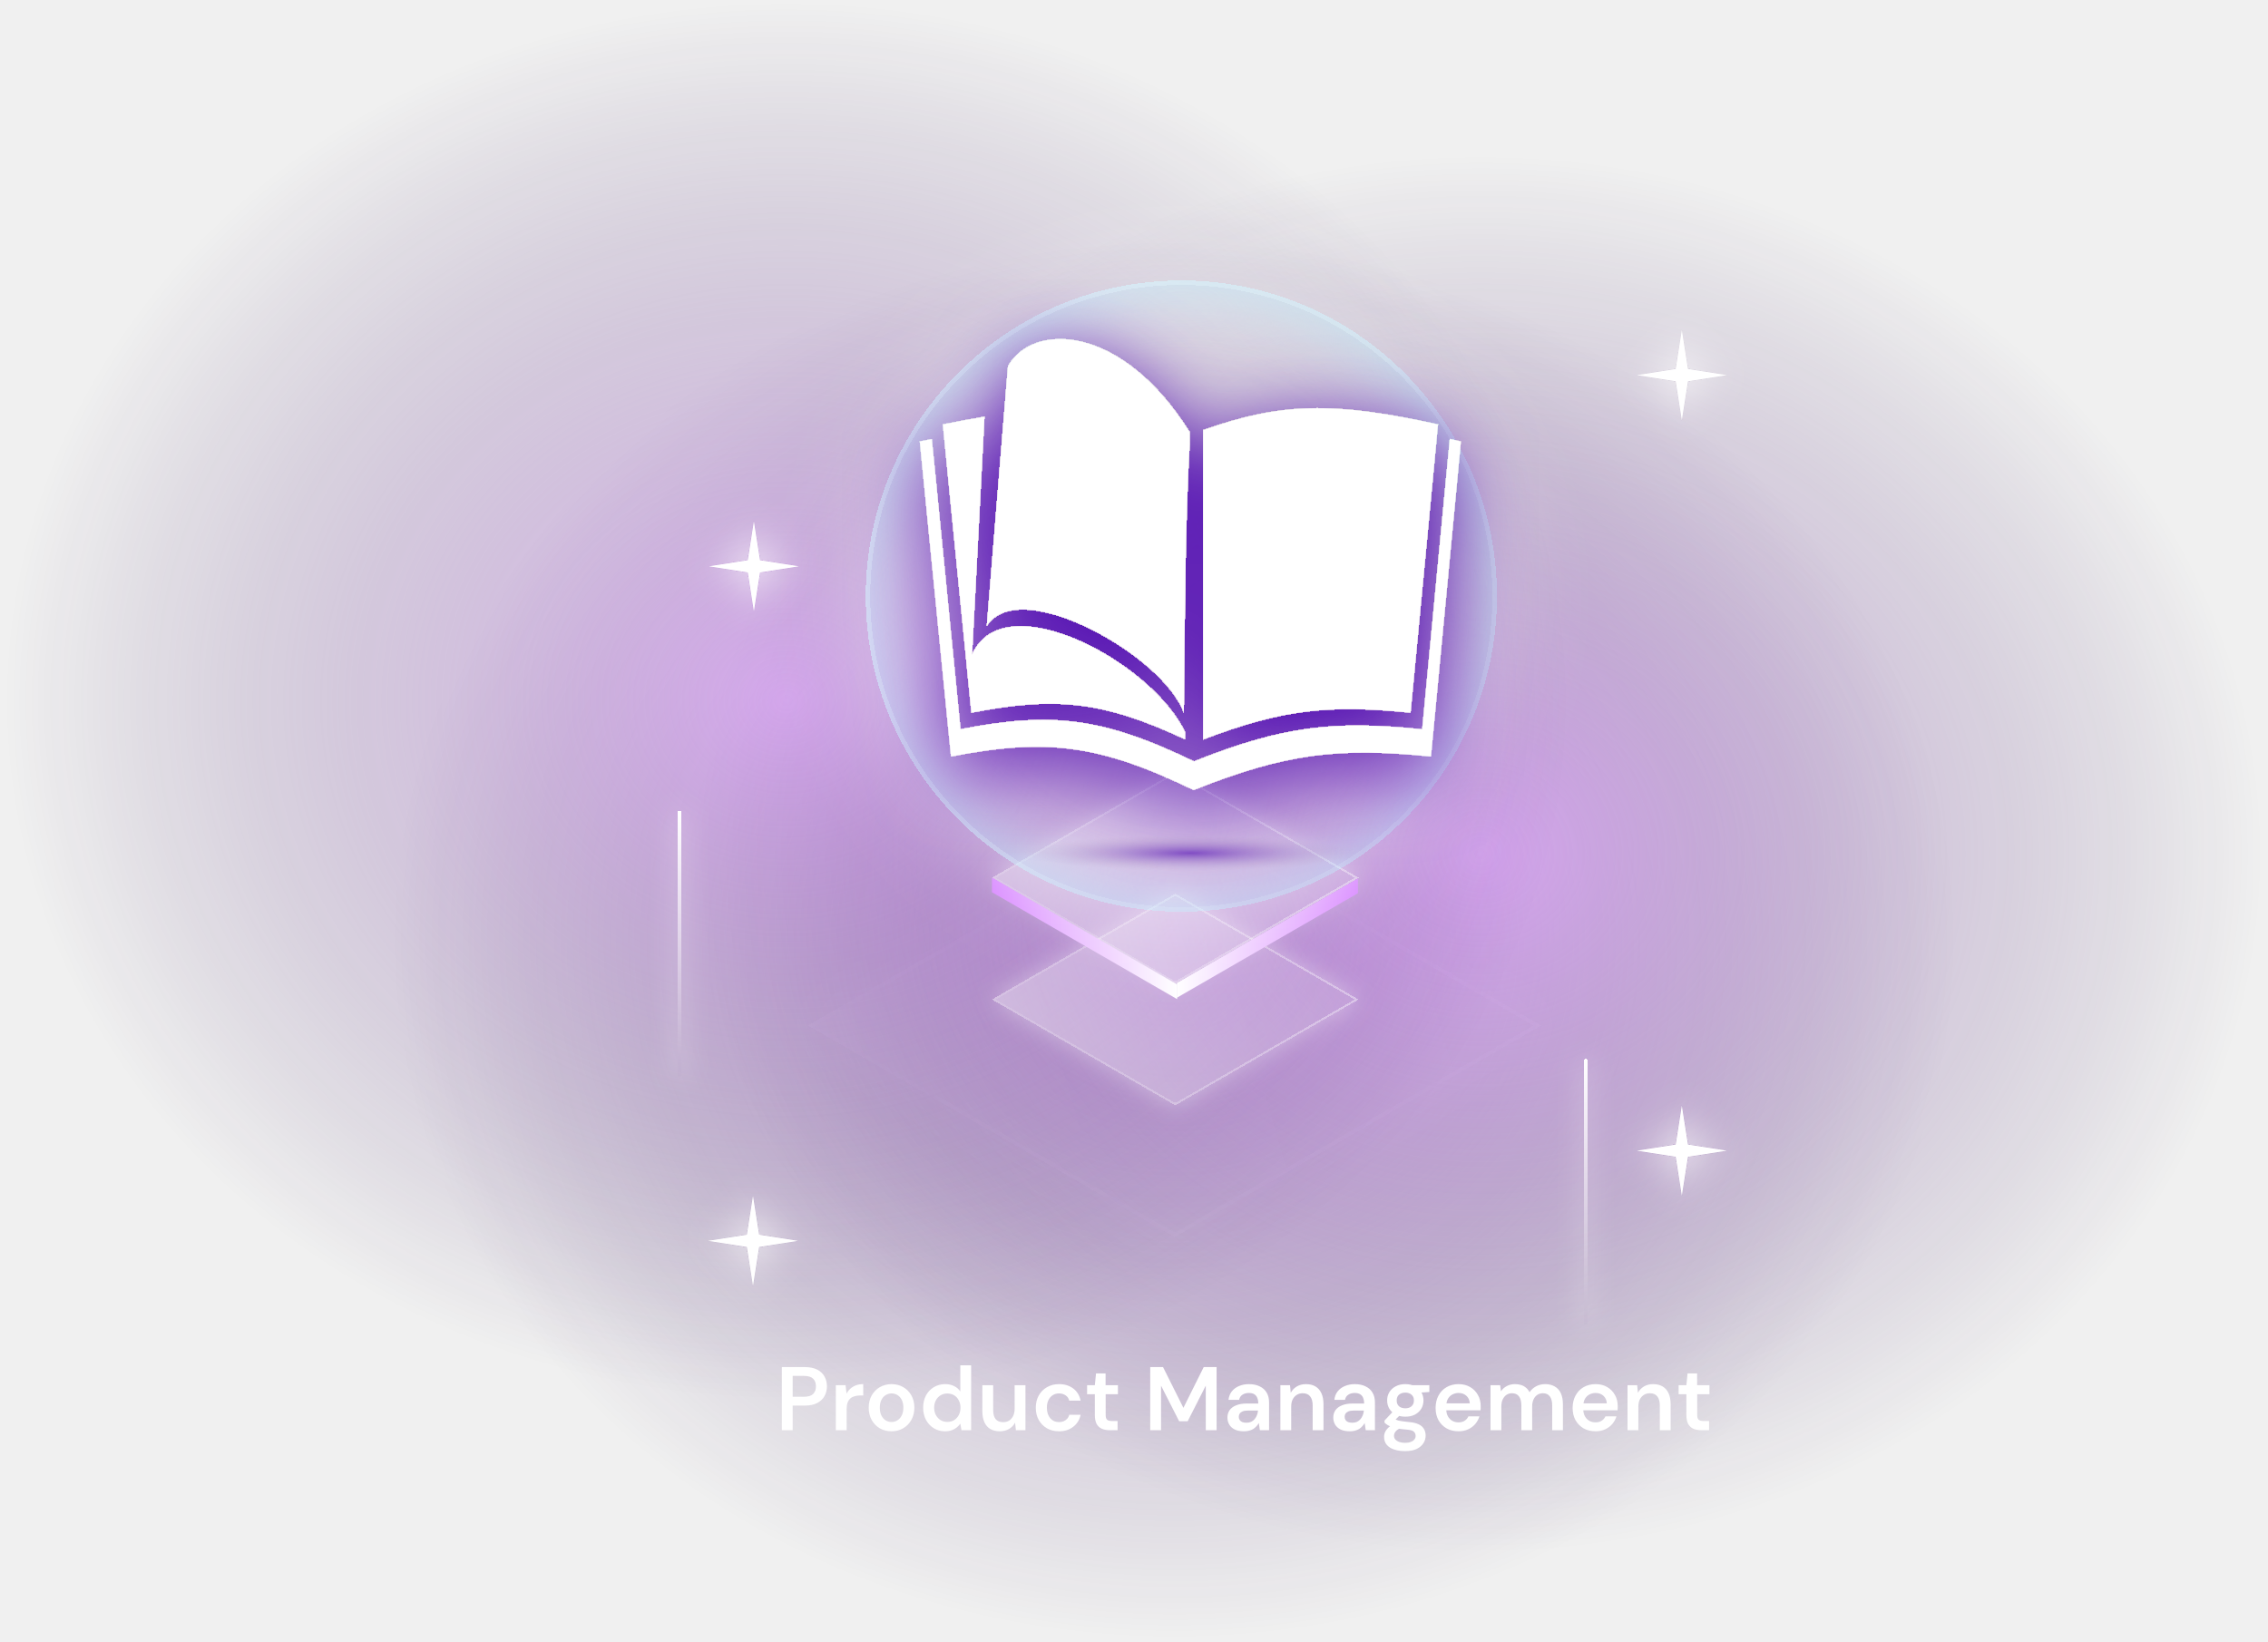
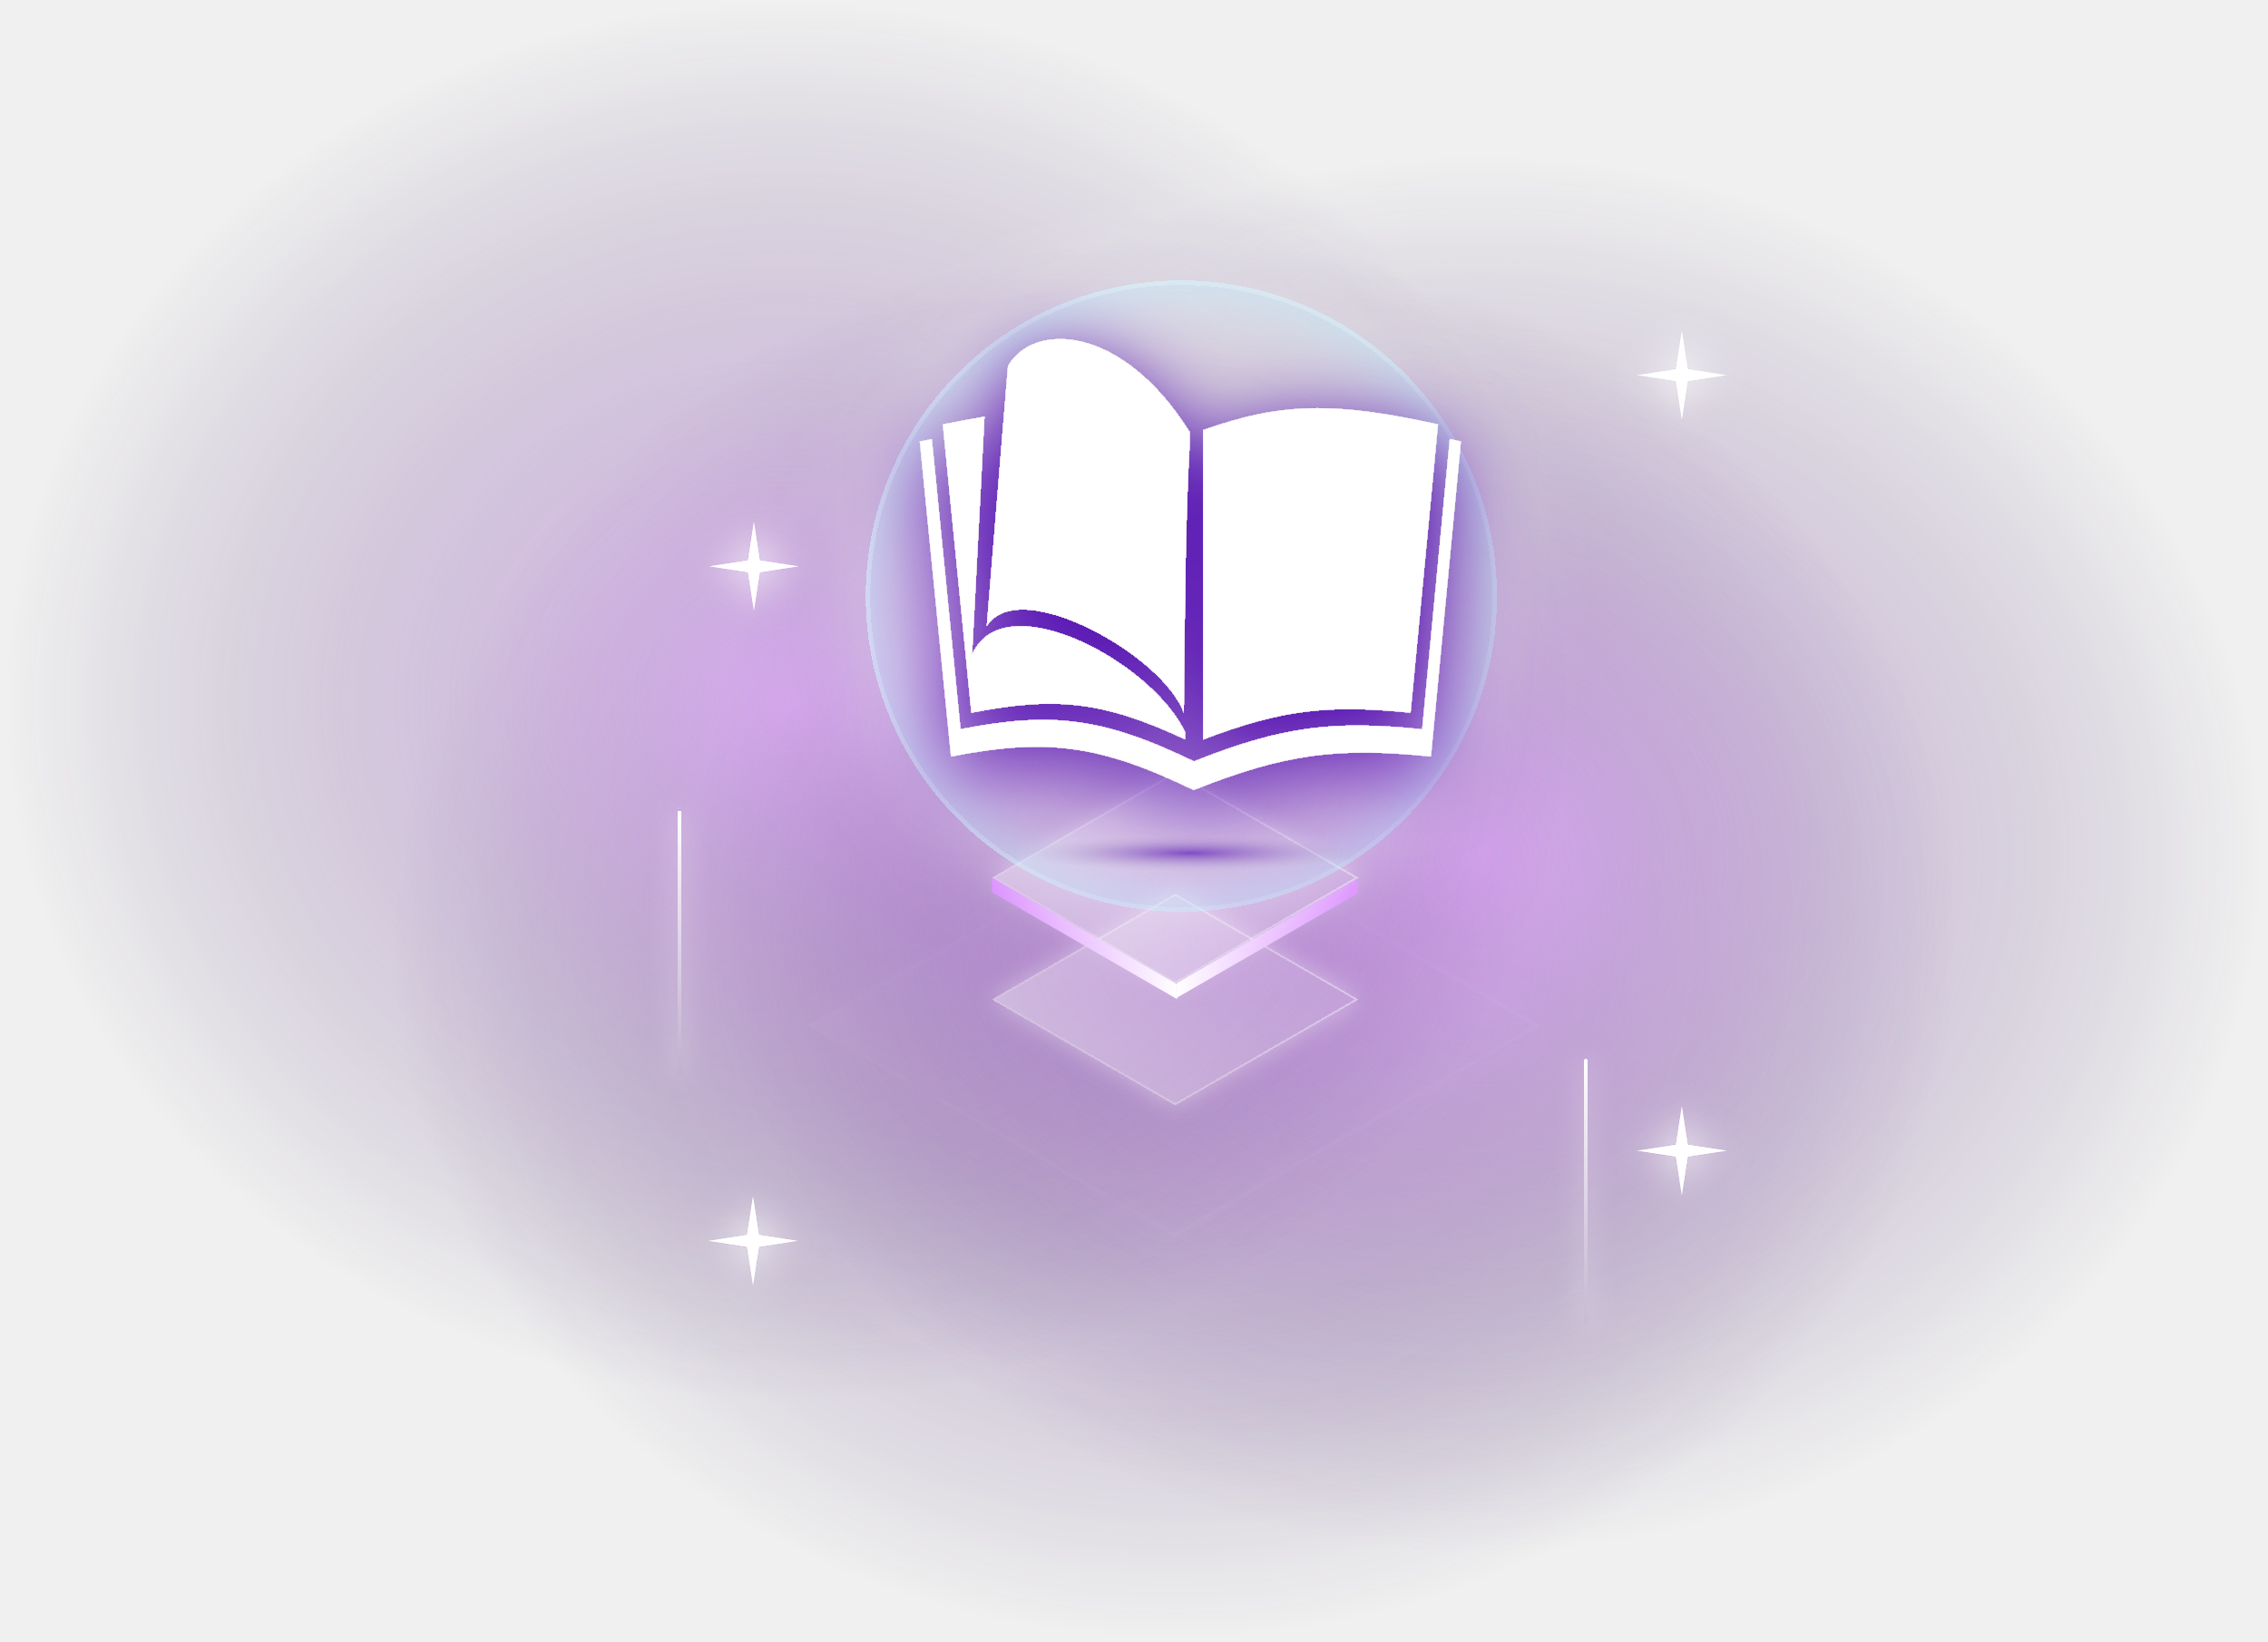
<svg xmlns="http://www.w3.org/2000/svg" width="503" height="364" viewBox="0 0 503 364" fill="none">
  <g filter="url(#filter0_bd_2210_82700)">
    <rect width="93.895" height="93.895" transform="matrix(0.866044 0.499967 -0.866044 0.499967 260.5 180.498)" fill="url(#paint0_linear_2210_82700)" shape-rendering="crispEdges" />
    <rect y="0.5" width="92.895" height="92.895" transform="matrix(0.866044 0.499967 -0.866044 0.499967 260.933 180.748)" stroke="url(#paint1_linear_2210_82700)" shape-rendering="crispEdges" />
  </g>
  <ellipse cx="260.4" cy="208.4" rx="174.4" ry="155.2" fill="url(#paint2_radial_2210_82700)" fill-opacity="0.5" />
  <ellipse cx="328.4" cy="189.4" rx="174.4" ry="155.2" fill="url(#paint3_radial_2210_82700)" fill-opacity="0.5" />
  <ellipse cx="174.4" cy="155.4" rx="174.4" ry="155.2" fill="url(#paint4_radial_2210_82700)" fill-opacity="0.5" />
  <g filter="url(#filter1_bd_2210_82700)">
    <rect width="46.947" height="46.947" transform="matrix(0.866044 0.499967 -0.866044 0.499967 260.659 198.2)" fill="url(#paint5_linear_2210_82700)" shape-rendering="crispEdges" />
    <rect y="0.25" width="46.447" height="46.447" transform="matrix(0.866044 0.499967 -0.866044 0.499967 260.875 198.325)" stroke="url(#paint6_linear_2210_82700)" stroke-width="0.5" shape-rendering="crispEdges" />
  </g>
  <g filter="url(#filter2_d_2210_82700)">
    <rect width="46.947" height="46.947" transform="matrix(0.866044 0.499967 -0.866044 0.499967 260.663 171.2)" fill="url(#paint7_linear_2210_82700)" shape-rendering="crispEdges" />
    <rect y="0.25" width="46.447" height="46.447" transform="matrix(0.866044 0.499967 -0.866044 0.499967 260.879 171.325)" stroke="url(#paint8_linear_2210_82700)" stroke-width="0.5" shape-rendering="crispEdges" />
  </g>
  <rect width="46.371" height="3.266" transform="matrix(0.866025 -0.5 -7.53505e-05 1 261.004 218.02)" fill="url(#paint9_linear_2210_82700)" />
  <rect width="47.427" height="3.266" transform="matrix(-0.866025 -0.5 7.53505e-05 1 261.073 218.334)" fill="url(#paint10_linear_2210_82700)" />
  <g filter="url(#filter3_bdi_2210_82700)">
    <circle cx="262" cy="132.2" r="70" fill="url(#paint11_linear_2210_82700)" shape-rendering="crispEdges" />
    <circle cx="262" cy="132.2" r="69.5" stroke="url(#paint12_linear_2210_82700)" shape-rendering="crispEdges" />
  </g>
  <g filter="url(#filter4_d_2210_82700)">
    <path d="M167.199 115.6L168.564 124.236L177.199 125.6L168.564 126.965L167.199 135.6L165.835 126.965L157.199 125.6L165.835 124.236L167.199 115.6Z" fill="white" />
  </g>
  <g filter="url(#filter5_d_2210_82700)">
    <path d="M373 245.2L374.365 253.835L383 255.2L374.365 256.565L373 265.2L371.635 256.565L363 255.2L371.635 253.835L373 245.2Z" fill="white" />
  </g>
  <g filter="url(#filter6_d_2210_82700)">
    <path d="M373 73.2L374.365 81.835L383 83.2L374.365 84.565L373 93.2L371.635 84.565L363 83.2L371.635 81.835L373 73.2Z" fill="white" />
  </g>
  <g filter="url(#filter7_d_2210_82700)">
    <path d="M167 265.2L168.365 273.835L177 275.2L168.365 276.565L167 285.2L165.635 276.565L157 275.2L165.635 273.835L167 265.2Z" fill="white" />
  </g>
  <g filter="url(#filter8_d_2210_82700)">
    <path d="M352.199 235.3C352.199 235.024 351.975 234.8 351.699 234.8C351.423 234.8 351.199 235.024 351.199 235.3V298.8H352.199V235.3Z" fill="url(#paint13_linear_2210_82700)" shape-rendering="crispEdges" />
  </g>
  <g filter="url(#filter9_d_2210_82700)">
    <path d="M151.199 180.3C151.199 180.024 150.975 179.8 150.699 179.8C150.423 179.8 150.199 180.024 150.199 180.3V243.8H151.199V180.3Z" fill="url(#paint14_linear_2210_82700)" shape-rendering="crispEdges" />
  </g>
  <g filter="url(#filter10_d_2210_82700)">
    <path fill-rule="evenodd" clip-rule="evenodd" d="M206.649 97.386L213.024 161.743C233.167 157.805 244.499 159.075 264.792 168.872C284.425 161.086 295.515 159.735 315.421 161.743L321.545 97.371C322.351 97.542 323.169 97.72 324 97.903L317.354 167.787C296.664 165.699 285.136 167.104 264.728 175.2C243.636 165.013 231.857 163.692 210.92 167.787L204 97.903C204.898 97.726 205.78 97.553 206.649 97.386Z" fill="white" />
    <path fill-rule="evenodd" clip-rule="evenodd" d="M218.328 92.428C215.424 92.908 212.377 93.482 209.11 94.128L215.442 158.064C233.981 154.439 244.673 155.453 262.834 163.969V162.423C255.57 146.928 222.621 129.166 215.575 145.229L218.328 92.428ZM262.834 137.389V115.777C262.703 122.742 262.735 130.335 262.834 137.389ZM262.834 100.513V95.614C261.142 95.09 259.511 94.615 257.931 94.186C259.57 96.178 261.208 98.289 262.834 100.513ZM312.831 158.064C294.64 156.229 284.19 157.344 266.834 164.005V95.404C283.946 89.28 295.788 89.018 318.913 94.128L312.831 158.064Z" fill="white" />
    <path fill-rule="evenodd" clip-rule="evenodd" d="M263.839 95.845C248.858 71.888 229.115 71.368 223.555 81.227L218.858 138.813C226.096 127.38 258.172 145.506 262.534 158.082C262.556 158.147 262.573 156.066 262.6 152.577C262.689 141.095 262.897 114.358 263.839 98.585V95.845Z" fill="white" />
  </g>
  <ellipse cx="264" cy="189.2" rx="37" ry="4" fill="url(#paint15_radial_2210_82700)" fill-opacity="0.6" />
-   <path d="M173.4 317.2V303.2H178.46C179.58 303.2 180.507 303.387 181.24 303.76C181.973 304.133 182.513 304.647 182.86 305.3C183.22 305.94 183.4 306.667 183.4 307.48C183.4 308.24 183.227 308.947 182.88 309.6C182.533 310.24 181.993 310.76 181.26 311.16C180.54 311.547 179.607 311.74 178.46 311.74H175.8V317.2H173.4ZM175.8 309.78H178.32C179.253 309.78 179.927 309.573 180.34 309.16C180.753 308.733 180.96 308.173 180.96 307.48C180.96 306.747 180.753 306.18 180.34 305.78C179.927 305.367 179.253 305.16 178.32 305.16H175.8V309.78ZM185.371 317.2V307.22H187.531L187.751 309.1C187.977 308.66 188.264 308.287 188.611 307.98C188.971 307.66 189.384 307.413 189.851 307.24C190.331 307.067 190.864 306.98 191.451 306.98V309.5H190.711C190.297 309.5 189.911 309.553 189.551 309.66C189.191 309.753 188.877 309.913 188.611 310.14C188.344 310.367 188.137 310.673 187.991 311.06C187.844 311.447 187.771 311.927 187.771 312.5V317.2H185.371ZM197.708 317.44C196.761 317.44 195.901 317.22 195.128 316.78C194.368 316.34 193.768 315.727 193.328 314.94C192.888 314.153 192.668 313.247 192.668 312.22C192.668 311.18 192.888 310.267 193.328 309.48C193.781 308.693 194.388 308.08 195.148 307.64C195.921 307.2 196.781 306.98 197.728 306.98C198.688 306.98 199.548 307.2 200.308 307.64C201.081 308.08 201.688 308.693 202.128 309.48C202.568 310.253 202.788 311.167 202.788 312.22C202.788 313.247 202.561 314.153 202.108 314.94C201.668 315.727 201.061 316.34 200.288 316.78C199.528 317.22 198.668 317.44 197.708 317.44ZM197.708 315.38C198.188 315.38 198.621 315.26 199.008 315.02C199.408 314.78 199.728 314.427 199.968 313.96C200.221 313.493 200.348 312.907 200.348 312.2C200.348 311.507 200.228 310.927 199.988 310.46C199.748 309.993 199.428 309.64 199.028 309.4C198.641 309.16 198.208 309.04 197.728 309.04C197.274 309.04 196.848 309.16 196.448 309.4C196.048 309.64 195.728 309.993 195.488 310.46C195.248 310.927 195.128 311.513 195.128 312.22C195.128 312.9 195.248 313.48 195.488 313.96C195.728 314.427 196.041 314.78 196.428 315.02C196.828 315.26 197.254 315.38 197.708 315.38ZM209.598 317.44C208.664 317.44 207.831 317.213 207.098 316.76C206.364 316.307 205.784 315.687 205.358 314.9C204.944 314.1 204.738 313.2 204.738 312.2C204.738 311.187 204.944 310.287 205.358 309.5C205.784 308.713 206.364 308.1 207.098 307.66C207.844 307.207 208.691 306.98 209.638 306.98C210.384 306.98 211.044 307.127 211.618 307.42C212.191 307.7 212.644 308.1 212.978 308.62V302.8H215.378V317.2H213.238L212.978 315.74C212.778 316.033 212.518 316.313 212.198 316.58C211.891 316.833 211.524 317.04 211.098 317.2C210.671 317.36 210.171 317.44 209.598 317.44ZM210.098 315.36C210.671 315.36 211.178 315.227 211.618 314.96C212.058 314.68 212.398 314.307 212.638 313.84C212.891 313.373 213.018 312.827 213.018 312.2C213.018 311.587 212.891 311.047 212.638 310.58C212.398 310.1 212.058 309.727 211.618 309.46C211.178 309.193 210.671 309.06 210.098 309.06C209.538 309.06 209.038 309.193 208.598 309.46C208.158 309.727 207.811 310.1 207.558 310.58C207.304 311.047 207.178 311.587 207.178 312.2C207.178 312.813 207.304 313.36 207.558 313.84C207.811 314.307 208.158 314.68 208.598 314.96C209.038 315.227 209.538 315.36 210.098 315.36ZM221.747 317.44C220.934 317.44 220.234 317.273 219.647 316.94C219.074 316.607 218.634 316.107 218.327 315.44C218.02 314.773 217.867 313.947 217.867 312.96V307.22H220.267V312.72C220.267 313.6 220.447 314.273 220.807 314.74C221.18 315.193 221.74 315.42 222.487 315.42C222.967 315.42 223.4 315.307 223.787 315.08C224.174 314.84 224.474 314.5 224.687 314.06C224.914 313.62 225.027 313.08 225.027 312.44V307.22H227.427V317.2H225.307L225.127 315.52C224.82 316.107 224.374 316.573 223.787 316.92C223.2 317.267 222.52 317.44 221.747 317.44ZM234.858 317.44C233.858 317.44 232.972 317.22 232.198 316.78C231.425 316.327 230.818 315.713 230.378 314.94C229.938 314.153 229.718 313.247 229.718 312.22C229.718 311.18 229.938 310.273 230.378 309.5C230.818 308.713 231.425 308.1 232.198 307.66C232.972 307.207 233.858 306.98 234.858 306.98C236.125 306.98 237.185 307.307 238.038 307.96C238.892 308.613 239.432 309.507 239.658 310.64H237.138C237.018 310.133 236.745 309.74 236.318 309.46C235.905 309.18 235.412 309.04 234.838 309.04C234.345 309.04 233.898 309.167 233.498 309.42C233.098 309.66 232.778 310.02 232.538 310.5C232.298 310.967 232.178 311.533 232.178 312.2C232.178 312.707 232.245 313.16 232.378 313.56C232.512 313.947 232.698 314.28 232.938 314.56C233.192 314.84 233.478 315.053 233.798 315.2C234.132 315.333 234.478 315.4 234.838 315.4C235.225 315.4 235.572 315.34 235.878 315.22C236.198 315.087 236.465 314.9 236.678 314.66C236.905 314.407 237.058 314.113 237.138 313.78H239.658C239.432 314.887 238.885 315.773 238.018 316.44C237.165 317.107 236.112 317.44 234.858 317.44ZM246.157 317.2C245.477 317.2 244.883 317.093 244.377 316.88C243.883 316.667 243.497 316.313 243.217 315.82C242.95 315.327 242.817 314.66 242.817 313.82V309.22H241.097V307.22H242.817L243.077 304.6H245.197V307.22H247.937V309.22H245.217V313.82C245.217 314.327 245.323 314.68 245.537 314.88C245.75 315.067 246.117 315.16 246.637 315.16H247.857V317.2H246.157ZM255.099 317.2V303.2H257.939L262.459 312.24L266.959 303.2H269.819V317.2H267.419V307.32L263.399 315.22H261.519L257.499 307.32V317.2H255.099ZM275.899 317.44C275.073 317.44 274.386 317.307 273.839 317.04C273.293 316.76 272.886 316.393 272.619 315.94C272.353 315.473 272.219 314.96 272.219 314.4C272.219 313.773 272.379 313.227 272.699 312.76C273.033 312.293 273.519 311.933 274.159 311.68C274.799 311.413 275.586 311.28 276.519 311.28H279.059C279.059 310.76 278.979 310.327 278.819 309.98C278.673 309.633 278.446 309.373 278.139 309.2C277.833 309.027 277.439 308.94 276.959 308.94C276.413 308.94 275.939 309.073 275.539 309.34C275.153 309.593 274.913 309.967 274.819 310.46H272.459C272.539 309.74 272.779 309.12 273.179 308.6C273.593 308.08 274.133 307.68 274.799 307.4C275.466 307.12 276.193 306.98 276.979 306.98C277.913 306.98 278.713 307.147 279.379 307.48C280.059 307.8 280.573 308.26 280.919 308.86C281.279 309.46 281.459 310.187 281.459 311.04V317.2H279.419L279.179 315.6C279.046 315.853 278.873 316.093 278.659 316.32C278.459 316.547 278.226 316.747 277.959 316.92C277.693 317.08 277.386 317.207 277.039 317.3C276.706 317.393 276.326 317.44 275.899 317.44ZM276.439 315.54C276.826 315.54 277.173 315.473 277.479 315.34C277.786 315.193 278.046 314.993 278.259 314.74C278.473 314.487 278.639 314.2 278.759 313.88C278.893 313.56 278.973 313.22 278.999 312.86V312.84H276.779C276.299 312.84 275.906 312.9 275.599 313.02C275.306 313.14 275.086 313.307 274.939 313.52C274.806 313.72 274.739 313.953 274.739 314.22C274.739 314.5 274.806 314.74 274.939 314.94C275.073 315.14 275.266 315.293 275.519 315.4C275.786 315.493 276.093 315.54 276.439 315.54ZM283.965 317.2V307.22H286.105L286.265 308.9C286.585 308.313 287.031 307.847 287.605 307.5C288.191 307.153 288.871 306.98 289.645 306.98C290.471 306.98 291.171 307.153 291.745 307.5C292.318 307.833 292.758 308.333 293.065 309C293.371 309.667 293.525 310.487 293.525 311.46V317.2H291.125V311.7C291.125 310.833 290.938 310.167 290.565 309.7C290.205 309.233 289.651 309 288.905 309C288.425 309 287.991 309.12 287.605 309.36C287.218 309.6 286.911 309.94 286.685 310.38C286.471 310.807 286.365 311.34 286.365 311.98V317.2H283.965ZM299.376 317.44C298.549 317.44 297.862 317.307 297.316 317.04C296.769 316.76 296.362 316.393 296.096 315.94C295.829 315.473 295.696 314.96 295.696 314.4C295.696 313.773 295.856 313.227 296.176 312.76C296.509 312.293 296.996 311.933 297.636 311.68C298.276 311.413 299.062 311.28 299.996 311.28H302.536C302.536 310.76 302.456 310.327 302.296 309.98C302.149 309.633 301.922 309.373 301.616 309.2C301.309 309.027 300.916 308.94 300.436 308.94C299.889 308.94 299.416 309.073 299.016 309.34C298.629 309.593 298.389 309.967 298.296 310.46H295.936C296.016 309.74 296.256 309.12 296.656 308.6C297.069 308.08 297.609 307.68 298.276 307.4C298.942 307.12 299.669 306.98 300.456 306.98C301.389 306.98 302.189 307.147 302.856 307.48C303.536 307.8 304.049 308.26 304.396 308.86C304.756 309.46 304.936 310.187 304.936 311.04V317.2H302.896L302.656 315.6C302.522 315.853 302.349 316.093 302.136 316.32C301.936 316.547 301.702 316.747 301.436 316.92C301.169 317.08 300.862 317.207 300.516 317.3C300.182 317.393 299.802 317.44 299.376 317.44ZM299.916 315.54C300.302 315.54 300.649 315.473 300.956 315.34C301.262 315.193 301.522 314.993 301.736 314.74C301.949 314.487 302.116 314.2 302.236 313.88C302.369 313.56 302.449 313.22 302.476 312.86V312.84H300.256C299.776 312.84 299.382 312.9 299.076 313.02C298.782 313.14 298.562 313.307 298.416 313.52C298.282 313.72 298.216 313.953 298.216 314.22C298.216 314.5 298.282 314.74 298.416 314.94C298.549 315.14 298.742 315.293 298.996 315.4C299.262 315.493 299.569 315.54 299.916 315.54ZM311.661 321.84C310.728 321.84 309.908 321.72 309.201 321.48C308.494 321.253 307.941 320.9 307.541 320.42C307.154 319.953 306.961 319.367 306.961 318.66C306.961 318.247 307.061 317.847 307.261 317.46C307.474 317.073 307.788 316.713 308.201 316.38C308.628 316.033 309.168 315.733 309.821 315.48L310.861 316.64C310.234 316.867 309.794 317.14 309.541 317.46C309.288 317.78 309.161 318.1 309.161 318.42C309.161 318.767 309.268 319.053 309.481 319.28C309.708 319.52 310.008 319.7 310.381 319.82C310.768 319.94 311.194 320 311.661 320C312.128 320 312.528 319.933 312.861 319.8C313.208 319.68 313.474 319.507 313.661 319.28C313.861 319.053 313.961 318.78 313.961 318.46C313.961 318.073 313.821 317.753 313.541 317.5C313.261 317.26 312.714 317.113 311.901 317.06C311.194 317.007 310.574 316.933 310.041 316.84C309.521 316.733 309.068 316.613 308.681 316.48C308.308 316.347 307.988 316.2 307.721 316.04C307.454 315.867 307.234 315.693 307.061 315.52V315.06L309.141 312.84L310.921 313.44L308.581 315.74L309.201 314.6C309.334 314.693 309.468 314.78 309.601 314.86C309.748 314.927 309.928 314.993 310.141 315.06C310.368 315.113 310.654 315.167 311.001 315.22C311.361 315.273 311.828 315.327 312.401 315.38C313.281 315.447 314.001 315.607 314.561 315.86C315.121 316.113 315.528 316.453 315.781 316.88C316.048 317.307 316.181 317.813 316.181 318.4C316.181 318.987 316.021 319.54 315.701 320.06C315.381 320.58 314.888 321.007 314.221 321.34C313.554 321.673 312.701 321.84 311.661 321.84ZM311.681 314.2C310.841 314.2 310.114 314.04 309.501 313.72C308.901 313.387 308.441 312.953 308.121 312.42C307.801 311.873 307.641 311.26 307.641 310.58C307.641 309.913 307.801 309.313 308.121 308.78C308.454 308.233 308.921 307.8 309.521 307.48C310.121 307.147 310.841 306.98 311.681 306.98C312.521 306.98 313.241 307.147 313.841 307.48C314.441 307.8 314.901 308.233 315.221 308.78C315.541 309.313 315.701 309.913 315.701 310.58C315.701 311.26 315.541 311.873 315.221 312.42C314.901 312.953 314.441 313.387 313.841 313.72C313.241 314.04 312.521 314.2 311.681 314.2ZM311.681 312.34C312.241 312.34 312.694 312.193 313.041 311.9C313.401 311.593 313.581 311.16 313.581 310.6C313.581 310.04 313.401 309.613 313.041 309.32C312.694 309.013 312.241 308.86 311.681 308.86C311.108 308.86 310.641 309.013 310.281 309.32C309.934 309.613 309.761 310.04 309.761 310.6C309.761 311.16 309.934 311.593 310.281 311.9C310.641 312.193 311.108 312.34 311.681 312.34ZM313.301 308.98L312.841 307.22H317.001V308.72L313.301 308.98ZM323.47 317.44C322.483 317.44 321.603 317.227 320.83 316.8C320.07 316.36 319.47 315.753 319.03 314.98C318.603 314.207 318.39 313.307 318.39 312.28C318.39 311.227 318.603 310.307 319.03 309.52C319.457 308.72 320.05 308.1 320.81 307.66C321.583 307.207 322.477 306.98 323.49 306.98C324.477 306.98 325.337 307.2 326.07 307.64C326.803 308.067 327.37 308.647 327.77 309.38C328.183 310.1 328.39 310.92 328.39 311.84C328.39 311.973 328.39 312.12 328.39 312.28C328.39 312.44 328.377 312.607 328.35 312.78H320.13V311.24H325.97C325.93 310.533 325.677 309.973 325.21 309.56C324.757 309.147 324.183 308.94 323.49 308.94C322.997 308.94 322.537 309.053 322.11 309.28C321.697 309.493 321.363 309.82 321.11 310.26C320.87 310.7 320.75 311.253 320.75 311.92V312.5C320.75 313.127 320.87 313.66 321.11 314.1C321.35 314.54 321.677 314.88 322.09 315.12C322.503 315.347 322.963 315.46 323.47 315.46C324.017 315.46 324.47 315.34 324.83 315.1C325.203 314.86 325.483 314.533 325.67 314.12H328.11C327.923 314.747 327.617 315.313 327.19 315.82C326.763 316.313 326.237 316.707 325.61 317C324.983 317.293 324.27 317.44 323.47 317.44ZM330.566 317.2V307.22H332.706L332.886 308.58C333.206 308.087 333.633 307.7 334.166 307.42C334.699 307.127 335.306 306.98 335.986 306.98C336.493 306.98 336.953 307.047 337.366 307.18C337.779 307.313 338.139 307.513 338.446 307.78C338.766 308.047 339.026 308.38 339.226 308.78C339.599 308.22 340.086 307.78 340.686 307.46C341.299 307.14 341.959 306.98 342.666 306.98C343.506 306.98 344.219 307.153 344.806 307.5C345.406 307.833 345.859 308.333 346.166 309C346.473 309.667 346.626 310.493 346.626 311.48V317.2H344.246V311.7C344.246 310.833 344.073 310.167 343.726 309.7C343.379 309.233 342.866 309 342.186 309C341.719 309 341.306 309.12 340.946 309.36C340.586 309.6 340.306 309.94 340.106 310.38C339.906 310.82 339.806 311.353 339.806 311.98V317.2H337.406V311.7C337.406 310.833 337.233 310.167 336.886 309.7C336.539 309.233 336.013 309 335.306 309C334.866 309 334.466 309.12 334.106 309.36C333.759 309.6 333.479 309.94 333.266 310.38C333.066 310.82 332.966 311.353 332.966 311.98V317.2H330.566ZM353.861 317.44C352.874 317.44 351.994 317.227 351.221 316.8C350.461 316.36 349.861 315.753 349.421 314.98C348.994 314.207 348.781 313.307 348.781 312.28C348.781 311.227 348.994 310.307 349.421 309.52C349.847 308.72 350.441 308.1 351.201 307.66C351.974 307.207 352.867 306.98 353.881 306.98C354.867 306.98 355.727 307.2 356.461 307.64C357.194 308.067 357.761 308.647 358.161 309.38C358.574 310.1 358.781 310.92 358.781 311.84C358.781 311.973 358.781 312.12 358.781 312.28C358.781 312.44 358.767 312.607 358.741 312.78H350.521V311.24H356.361C356.321 310.533 356.067 309.973 355.601 309.56C355.147 309.147 354.574 308.94 353.881 308.94C353.387 308.94 352.927 309.053 352.501 309.28C352.087 309.493 351.754 309.82 351.501 310.26C351.261 310.7 351.141 311.253 351.141 311.92V312.5C351.141 313.127 351.261 313.66 351.501 314.1C351.741 314.54 352.067 314.88 352.481 315.12C352.894 315.347 353.354 315.46 353.861 315.46C354.407 315.46 354.861 315.34 355.221 315.1C355.594 314.86 355.874 314.533 356.061 314.12H358.501C358.314 314.747 358.007 315.313 357.581 315.82C357.154 316.313 356.627 316.707 356.001 317C355.374 317.293 354.661 317.44 353.861 317.44ZM360.957 317.2V307.22H363.097L363.257 308.9C363.577 308.313 364.023 307.847 364.597 307.5C365.183 307.153 365.863 306.98 366.637 306.98C367.463 306.98 368.163 307.153 368.737 307.5C369.31 307.833 369.75 308.333 370.057 309C370.363 309.667 370.517 310.487 370.517 311.46V317.2H368.117V311.7C368.117 310.833 367.93 310.167 367.557 309.7C367.197 309.233 366.643 309 365.897 309C365.417 309 364.983 309.12 364.597 309.36C364.21 309.6 363.903 309.94 363.677 310.38C363.463 310.807 363.357 311.34 363.357 311.98V317.2H360.957ZM377.348 317.2C376.668 317.2 376.075 317.093 375.568 316.88C375.075 316.667 374.688 316.313 374.408 315.82C374.141 315.327 374.008 314.66 374.008 313.82V309.22H372.288V307.22H374.008L374.268 304.6H376.388V307.22H379.128V309.22H376.408V313.82C376.408 314.327 376.515 314.68 376.728 314.88C376.941 315.067 377.308 315.16 377.828 315.16H379.048V317.2H377.348Z" fill="white" />
  <defs>
    <filter id="filter0_bd_2210_82700" x="168.883" y="170.198" width="183.235" height="114.489" filterUnits="userSpaceOnUse" color-interpolation-filters="sRGB">
      <feFlood flood-opacity="0" result="BackgroundImageFix" />
      <feGaussianBlur in="BackgroundImageFix" stdDeviation="2" />
      <feComposite in2="SourceAlpha" operator="in" result="effect1_backgroundBlur_2210_82700" />
      <feColorMatrix in="SourceAlpha" type="matrix" values="0 0 0 0 0 0 0 0 0 0 0 0 0 0 0 0 0 0 127 0" result="hardAlpha" />
      <feOffset />
      <feGaussianBlur stdDeviation="5.15" />
      <feComposite in2="hardAlpha" operator="out" />
      <feColorMatrix type="matrix" values="0 0 0 0 1 0 0 0 0 1 0 0 0 0 1 0 0 0 0.4 0" />
      <feBlend mode="normal" in2="effect1_backgroundBlur_2210_82700" result="effect2_dropShadow_2210_82700" />
      <feBlend mode="normal" in="SourceGraphic" in2="effect2_dropShadow_2210_82700" result="shape" />
    </filter>
    <filter id="filter1_bd_2210_82700" x="214.85" y="193.05" width="91.617" height="57.245" filterUnits="userSpaceOnUse" color-interpolation-filters="sRGB">
      <feFlood flood-opacity="0" result="BackgroundImageFix" />
      <feGaussianBlur in="BackgroundImageFix" stdDeviation="1" />
      <feComposite in2="SourceAlpha" operator="in" result="effect1_backgroundBlur_2210_82700" />
      <feColorMatrix in="SourceAlpha" type="matrix" values="0 0 0 0 0 0 0 0 0 0 0 0 0 0 0 0 0 0 127 0" result="hardAlpha" />
      <feOffset />
      <feGaussianBlur stdDeviation="2.575" />
      <feComposite in2="hardAlpha" operator="out" />
      <feColorMatrix type="matrix" values="0 0 0 0 1 0 0 0 0 1 0 0 0 0 1 0 0 0 0.4 0" />
      <feBlend mode="normal" in2="effect1_backgroundBlur_2210_82700" result="effect2_dropShadow_2210_82700" />
      <feBlend mode="normal" in="SourceGraphic" in2="effect2_dropShadow_2210_82700" result="shape" />
    </filter>
    <filter id="filter2_d_2210_82700" x="214.854" y="166.05" width="91.617" height="57.245" filterUnits="userSpaceOnUse" color-interpolation-filters="sRGB">
      <feFlood flood-opacity="0" result="BackgroundImageFix" />
      <feColorMatrix in="SourceAlpha" type="matrix" values="0 0 0 0 0 0 0 0 0 0 0 0 0 0 0 0 0 0 127 0" result="hardAlpha" />
      <feOffset />
      <feGaussianBlur stdDeviation="2.575" />
      <feComposite in2="hardAlpha" operator="out" />
      <feColorMatrix type="matrix" values="0 0 0 0 1 0 0 0 0 1 0 0 0 0 1 0 0 0 0.4 0" />
      <feBlend mode="normal" in2="BackgroundImageFix" result="effect1_dropShadow_2210_82700" />
      <feBlend mode="normal" in="SourceGraphic" in2="effect1_dropShadow_2210_82700" result="shape" />
    </filter>
    <filter id="filter3_bdi_2210_82700" x="172" y="42.2" width="180" height="180" filterUnits="userSpaceOnUse" color-interpolation-filters="sRGB">
      <feFlood flood-opacity="0" result="BackgroundImageFix" />
      <feGaussianBlur in="BackgroundImageFix" stdDeviation="10" />
      <feComposite in2="SourceAlpha" operator="in" result="effect1_backgroundBlur_2210_82700" />
      <feColorMatrix in="SourceAlpha" type="matrix" values="0 0 0 0 0 0 0 0 0 0 0 0 0 0 0 0 0 0 127 0" result="hardAlpha" />
      <feOffset />
      <feGaussianBlur stdDeviation="10" />
      <feComposite in2="hardAlpha" operator="out" />
      <feColorMatrix type="matrix" values="0 0 0 0 1 0 0 0 0 1 0 0 0 0 1 0 0 0 0.5 0" />
      <feBlend mode="normal" in2="effect1_backgroundBlur_2210_82700" result="effect2_dropShadow_2210_82700" />
      <feBlend mode="normal" in="SourceGraphic" in2="effect2_dropShadow_2210_82700" result="shape" />
      <feColorMatrix in="SourceAlpha" type="matrix" values="0 0 0 0 0 0 0 0 0 0 0 0 0 0 0 0 0 0 127 0" result="hardAlpha" />
      <feOffset />
      <feGaussianBlur stdDeviation="8" />
      <feComposite in2="hardAlpha" operator="arithmetic" k2="-1" k3="1" />
      <feColorMatrix type="matrix" values="0 0 0 0 0.625 0 0 0 0 0.919 0 0 0 0 1 0 0 0 0.5 0" />
      <feBlend mode="normal" in2="shape" result="effect3_innerShadow_2210_82700" />
    </filter>
    <filter id="filter4_d_2210_82700" x="149.199" y="107.6" width="36" height="36" filterUnits="userSpaceOnUse" color-interpolation-filters="sRGB">
      <feFlood flood-opacity="0" result="BackgroundImageFix" />
      <feColorMatrix in="SourceAlpha" type="matrix" values="0 0 0 0 0 0 0 0 0 0 0 0 0 0 0 0 0 0 127 0" result="hardAlpha" />
      <feOffset />
      <feGaussianBlur stdDeviation="4" />
      <feComposite in2="hardAlpha" operator="out" />
      <feColorMatrix type="matrix" values="0 0 0 0 1 0 0 0 0 1 0 0 0 0 1 0 0 0 1 0" />
      <feBlend mode="normal" in2="BackgroundImageFix" result="effect1_dropShadow_2210_82700" />
      <feBlend mode="normal" in="SourceGraphic" in2="effect1_dropShadow_2210_82700" result="shape" />
    </filter>
    <filter id="filter5_d_2210_82700" x="355" y="237.2" width="36" height="36" filterUnits="userSpaceOnUse" color-interpolation-filters="sRGB">
      <feFlood flood-opacity="0" result="BackgroundImageFix" />
      <feColorMatrix in="SourceAlpha" type="matrix" values="0 0 0 0 0 0 0 0 0 0 0 0 0 0 0 0 0 0 127 0" result="hardAlpha" />
      <feOffset />
      <feGaussianBlur stdDeviation="4" />
      <feComposite in2="hardAlpha" operator="out" />
      <feColorMatrix type="matrix" values="0 0 0 0 1 0 0 0 0 1 0 0 0 0 1 0 0 0 1 0" />
      <feBlend mode="normal" in2="BackgroundImageFix" result="effect1_dropShadow_2210_82700" />
      <feBlend mode="normal" in="SourceGraphic" in2="effect1_dropShadow_2210_82700" result="shape" />
    </filter>
    <filter id="filter6_d_2210_82700" x="355" y="65.2" width="36" height="36" filterUnits="userSpaceOnUse" color-interpolation-filters="sRGB">
      <feFlood flood-opacity="0" result="BackgroundImageFix" />
      <feColorMatrix in="SourceAlpha" type="matrix" values="0 0 0 0 0 0 0 0 0 0 0 0 0 0 0 0 0 0 127 0" result="hardAlpha" />
      <feOffset />
      <feGaussianBlur stdDeviation="4" />
      <feComposite in2="hardAlpha" operator="out" />
      <feColorMatrix type="matrix" values="0 0 0 0 1 0 0 0 0 1 0 0 0 0 1 0 0 0 1 0" />
      <feBlend mode="normal" in2="BackgroundImageFix" result="effect1_dropShadow_2210_82700" />
      <feBlend mode="normal" in="SourceGraphic" in2="effect1_dropShadow_2210_82700" result="shape" />
    </filter>
    <filter id="filter7_d_2210_82700" x="149" y="257.2" width="36" height="36" filterUnits="userSpaceOnUse" color-interpolation-filters="sRGB">
      <feFlood flood-opacity="0" result="BackgroundImageFix" />
      <feColorMatrix in="SourceAlpha" type="matrix" values="0 0 0 0 0 0 0 0 0 0 0 0 0 0 0 0 0 0 127 0" result="hardAlpha" />
      <feOffset />
      <feGaussianBlur stdDeviation="4" />
      <feComposite in2="hardAlpha" operator="out" />
      <feColorMatrix type="matrix" values="0 0 0 0 1 0 0 0 0 1 0 0 0 0 1 0 0 0 1 0" />
      <feBlend mode="normal" in2="BackgroundImageFix" result="effect1_dropShadow_2210_82700" />
      <feBlend mode="normal" in="SourceGraphic" in2="effect1_dropShadow_2210_82700" result="shape" />
    </filter>
    <filter id="filter8_d_2210_82700" x="345.599" y="229.2" width="12.2" height="75.2" filterUnits="userSpaceOnUse" color-interpolation-filters="sRGB">
      <feFlood flood-opacity="0" result="BackgroundImageFix" />
      <feColorMatrix in="SourceAlpha" type="matrix" values="0 0 0 0 0 0 0 0 0 0 0 0 0 0 0 0 0 0 127 0" result="hardAlpha" />
      <feOffset />
      <feGaussianBlur stdDeviation="2.8" />
      <feComposite in2="hardAlpha" operator="out" />
      <feColorMatrix type="matrix" values="0 0 0 0 1 0 0 0 0 1 0 0 0 0 1 0 0 0 0.8 0" />
      <feBlend mode="normal" in2="BackgroundImageFix" result="effect1_dropShadow_2210_82700" />
      <feBlend mode="normal" in="SourceGraphic" in2="effect1_dropShadow_2210_82700" result="shape" />
    </filter>
    <filter id="filter9_d_2210_82700" x="144.599" y="174.2" width="12.2" height="75.2" filterUnits="userSpaceOnUse" color-interpolation-filters="sRGB">
      <feFlood flood-opacity="0" result="BackgroundImageFix" />
      <feColorMatrix in="SourceAlpha" type="matrix" values="0 0 0 0 0 0 0 0 0 0 0 0 0 0 0 0 0 0 127 0" result="hardAlpha" />
      <feOffset />
      <feGaussianBlur stdDeviation="2.8" />
      <feComposite in2="hardAlpha" operator="out" />
      <feColorMatrix type="matrix" values="0 0 0 0 1 0 0 0 0 1 0 0 0 0 1 0 0 0 0.8 0" />
      <feBlend mode="normal" in2="BackgroundImageFix" result="effect1_dropShadow_2210_82700" />
      <feBlend mode="normal" in="SourceGraphic" in2="effect1_dropShadow_2210_82700" result="shape" />
    </filter>
    <filter id="filter10_d_2210_82700" x="186.8" y="62" width="154.4" height="134.4" filterUnits="userSpaceOnUse" color-interpolation-filters="sRGB">
      <feFlood flood-opacity="0" result="BackgroundImageFix" />
      <feColorMatrix in="SourceAlpha" type="matrix" values="0 0 0 0 0 0 0 0 0 0 0 0 0 0 0 0 0 0 127 0" result="hardAlpha" />
      <feOffset dy="4" />
      <feGaussianBlur stdDeviation="8.6" />
      <feComposite in2="hardAlpha" operator="out" />
      <feColorMatrix type="matrix" values="0 0 0 0 0.302 0 0 0 0 0.024 0 0 0 0 0.69 0 0 0 1 0" />
      <feBlend mode="normal" in2="BackgroundImageFix" result="effect1_dropShadow_2210_82700" />
      <feBlend mode="normal" in="SourceGraphic" in2="effect1_dropShadow_2210_82700" result="shape" />
    </filter>
    <linearGradient id="paint0_linear_2210_82700" x1="-6.699" y1="100.109" x2="84.344" y2="-27.36" gradientUnits="userSpaceOnUse">
      <stop stop-color="white" stop-opacity="0.4" />
      <stop offset="1" stop-color="white" stop-opacity="0.1" />
    </linearGradient>
    <linearGradient id="paint1_linear_2210_82700" x1="101.841" y1="-8.431" x2="13.139" y2="115.762" gradientUnits="userSpaceOnUse">
      <stop stop-color="white" stop-opacity="0.4" />
      <stop offset="1" stop-color="white" stop-opacity="0.1" />
    </linearGradient>
    <radialGradient id="paint2_radial_2210_82700" cx="0" cy="0" r="1" gradientUnits="userSpaceOnUse" gradientTransform="translate(260.4 208.4) rotate(90) scale(155.2 174.4)">
      <stop stop-color="#D888FF" />
      <stop offset="1" stop-color="#1E0246" stop-opacity="0" />
    </radialGradient>
    <radialGradient id="paint3_radial_2210_82700" cx="0" cy="0" r="1" gradientUnits="userSpaceOnUse" gradientTransform="translate(328.4 189.4) rotate(90) scale(155.2 174.4)">
      <stop stop-color="#D888FF" />
      <stop offset="1" stop-color="#1E0246" stop-opacity="0" />
    </radialGradient>
    <radialGradient id="paint4_radial_2210_82700" cx="0" cy="0" r="1" gradientUnits="userSpaceOnUse" gradientTransform="translate(174.4 155.4) rotate(90) scale(155.2 174.4)">
      <stop stop-color="#D888FF" />
      <stop offset="1" stop-color="#1E0246" stop-opacity="0" />
    </radialGradient>
    <linearGradient id="paint5_linear_2210_82700" x1="-3.349" y1="50.054" x2="42.172" y2="-13.68" gradientUnits="userSpaceOnUse">
      <stop stop-color="white" stop-opacity="0.4" />
      <stop offset="1" stop-color="white" stop-opacity="0.1" />
    </linearGradient>
    <linearGradient id="paint6_linear_2210_82700" x1="50.92" y1="-4.215" x2="6.569" y2="57.881" gradientUnits="userSpaceOnUse">
      <stop stop-color="white" stop-opacity="0.4" />
      <stop offset="1" stop-color="white" stop-opacity="0.1" />
    </linearGradient>
    <linearGradient id="paint7_linear_2210_82700" x1="-3.349" y1="50.054" x2="42.172" y2="-13.68" gradientUnits="userSpaceOnUse">
      <stop stop-color="white" stop-opacity="0.4" />
      <stop offset="1" stop-color="white" stop-opacity="0.1" />
    </linearGradient>
    <linearGradient id="paint8_linear_2210_82700" x1="50.92" y1="-4.215" x2="6.569" y2="57.881" gradientUnits="userSpaceOnUse">
      <stop stop-color="white" stop-opacity="0.4" />
      <stop offset="1" stop-color="white" stop-opacity="0.1" />
    </linearGradient>
    <linearGradient id="paint9_linear_2210_82700" x1="0" y1="1.633" x2="46.371" y2="1.633" gradientUnits="userSpaceOnUse">
      <stop stop-color="white" />
      <stop offset="1" stop-color="#D888FF" />
    </linearGradient>
    <linearGradient id="paint10_linear_2210_82700" x1="0" y1="1.633" x2="47.427" y2="1.633" gradientUnits="userSpaceOnUse">
      <stop stop-color="white" />
      <stop offset="1" stop-color="#D888FF" />
    </linearGradient>
    <linearGradient id="paint11_linear_2210_82700" x1="228.719" y1="90.468" x2="365.281" y2="183.797" gradientUnits="userSpaceOnUse">
      <stop stop-color="white" stop-opacity="0.4" />
      <stop offset="1" stop-color="white" stop-opacity="0.2" />
    </linearGradient>
    <linearGradient id="paint12_linear_2210_82700" x1="201.185" y1="62.2" x2="322.815" y2="202.2" gradientUnits="userSpaceOnUse">
      <stop stop-color="white" stop-opacity="0.4" />
      <stop offset="1" stop-color="white" stop-opacity="0.1" />
    </linearGradient>
    <linearGradient id="paint13_linear_2210_82700" x1="351.699" y1="234.8" x2="351.699" y2="294" gradientUnits="userSpaceOnUse">
      <stop stop-color="white" />
      <stop offset="1" stop-color="white" stop-opacity="0" />
    </linearGradient>
    <linearGradient id="paint14_linear_2210_82700" x1="150.699" y1="179.8" x2="150.699" y2="239" gradientUnits="userSpaceOnUse">
      <stop stop-color="white" />
      <stop offset="1" stop-color="white" stop-opacity="0" />
    </linearGradient>
    <radialGradient id="paint15_radial_2210_82700" cx="0" cy="0" r="1" gradientUnits="userSpaceOnUse" gradientTransform="translate(264 189.2) scale(37 4)">
      <stop stop-color="#4D06B0" />
      <stop offset="1" stop-color="#B6A3C1" stop-opacity="0" />
    </radialGradient>
  </defs>
</svg>
